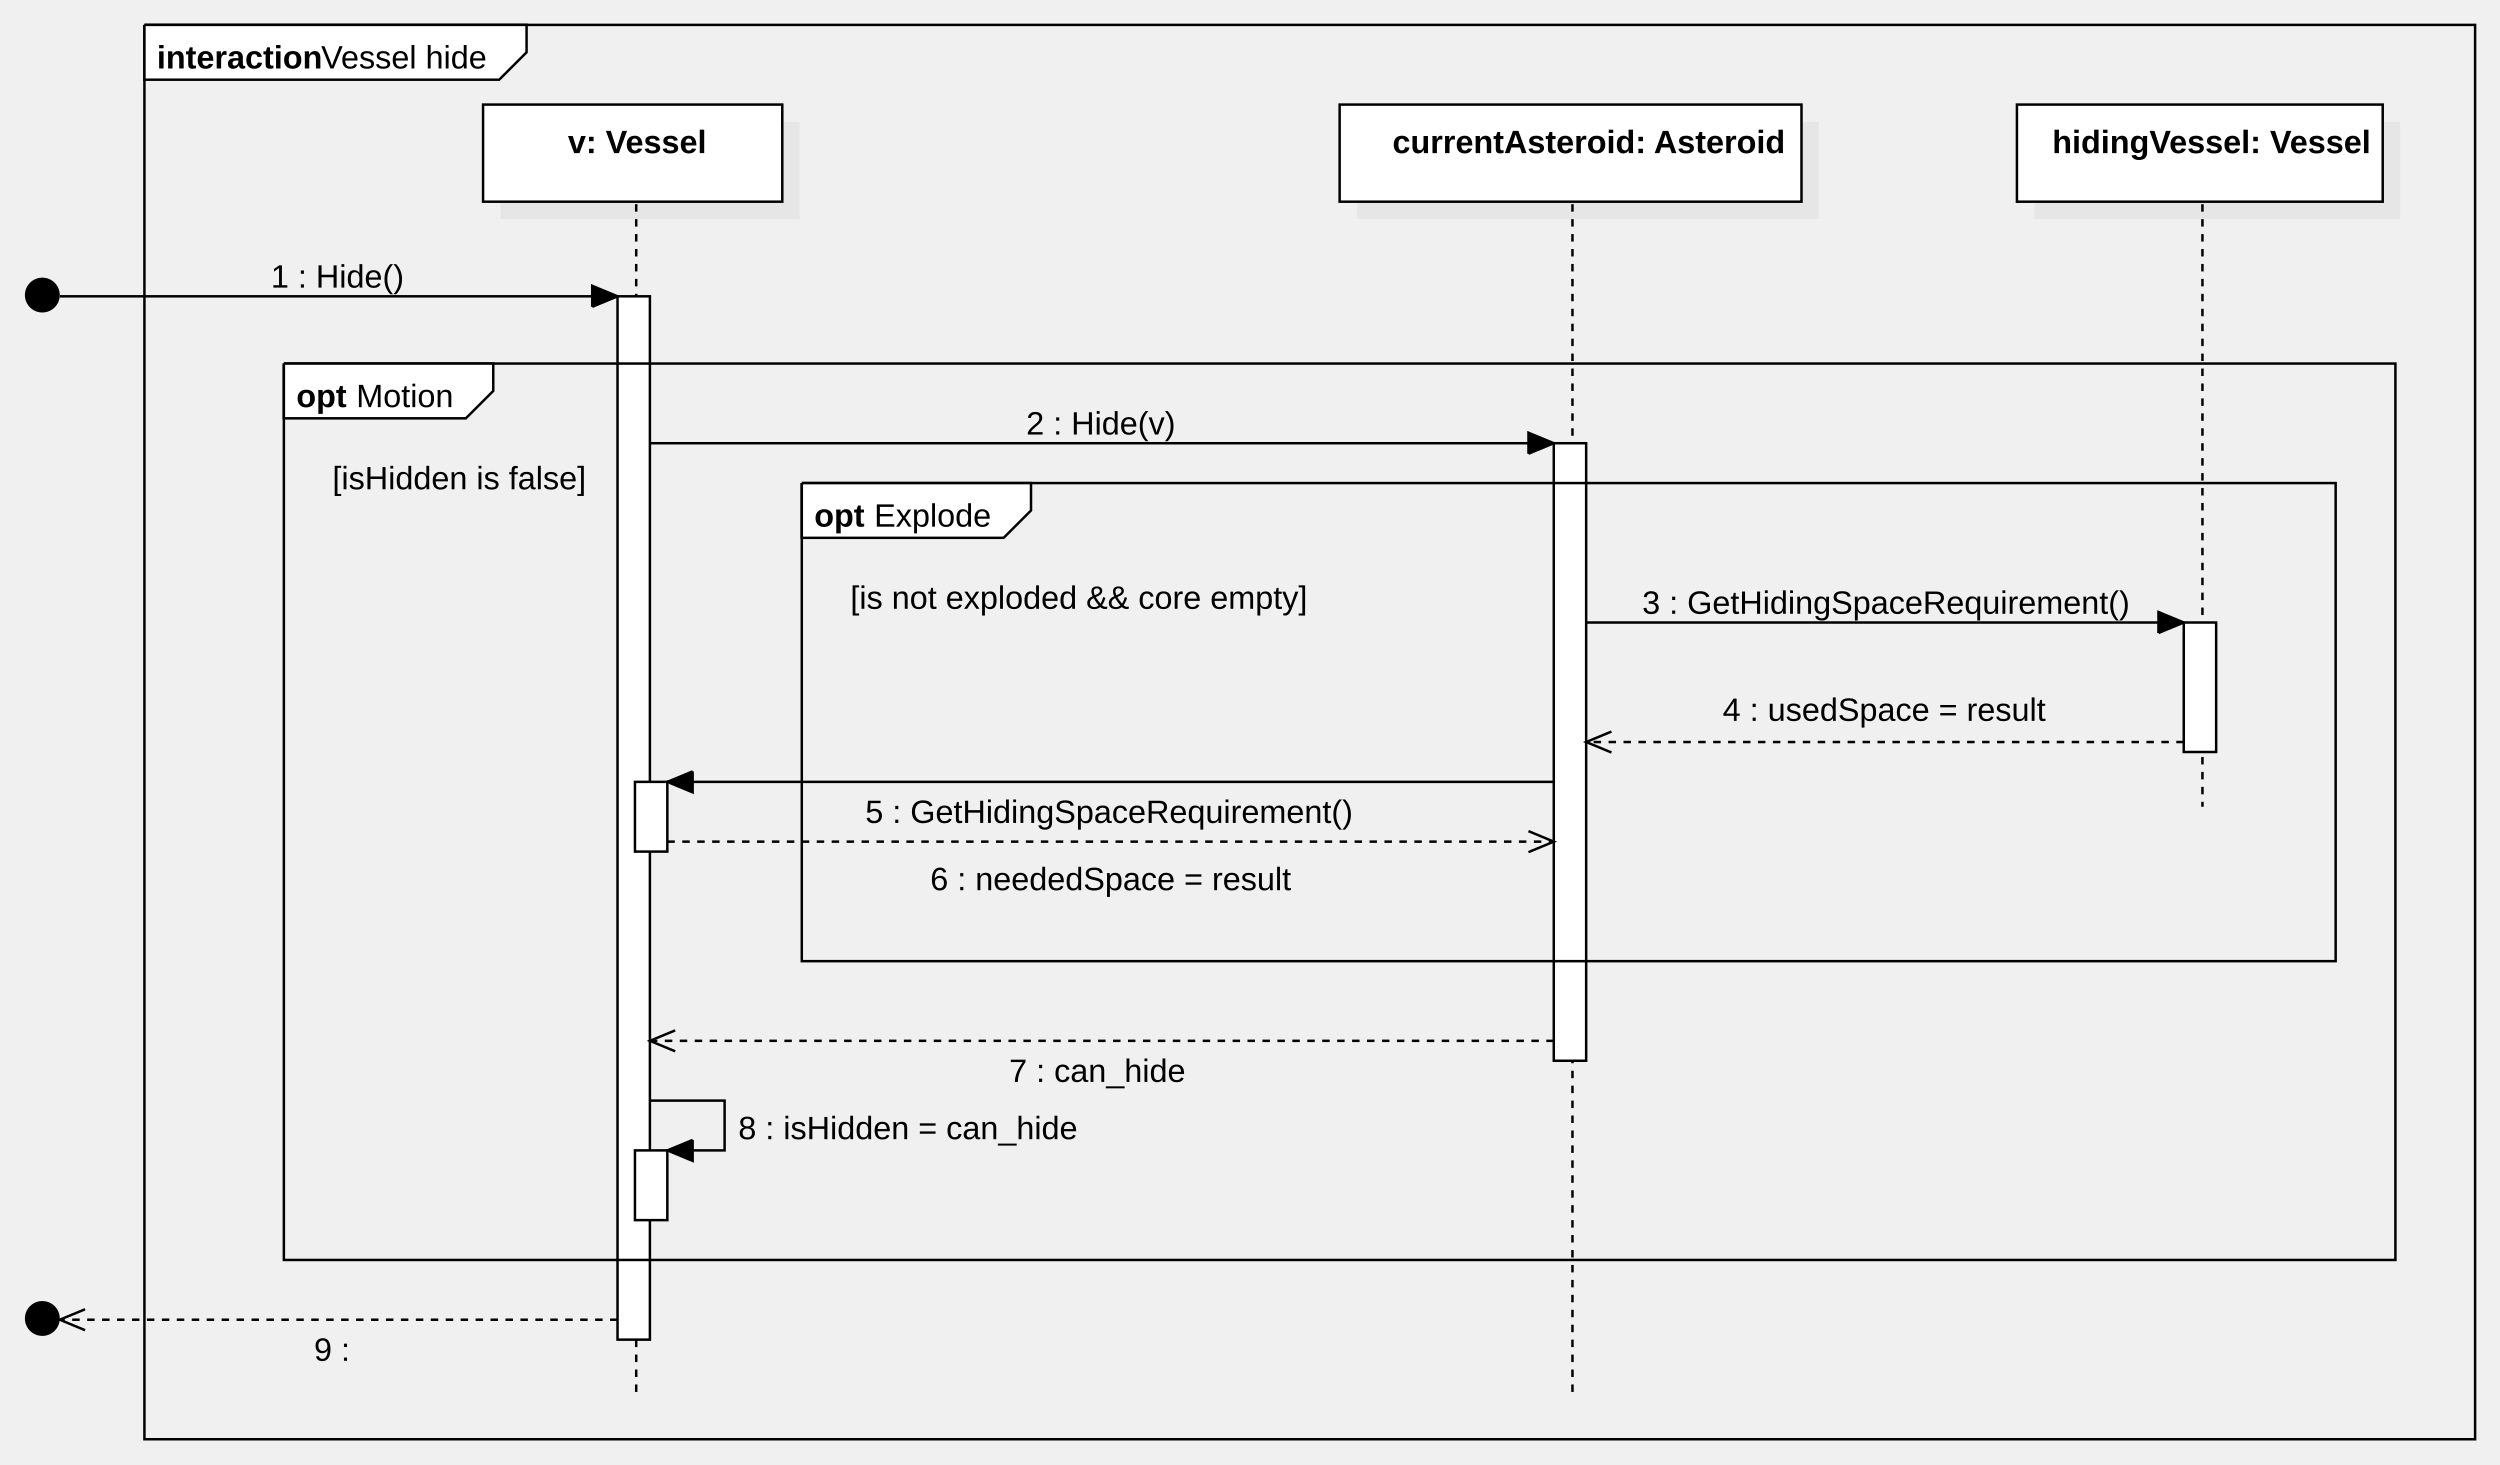
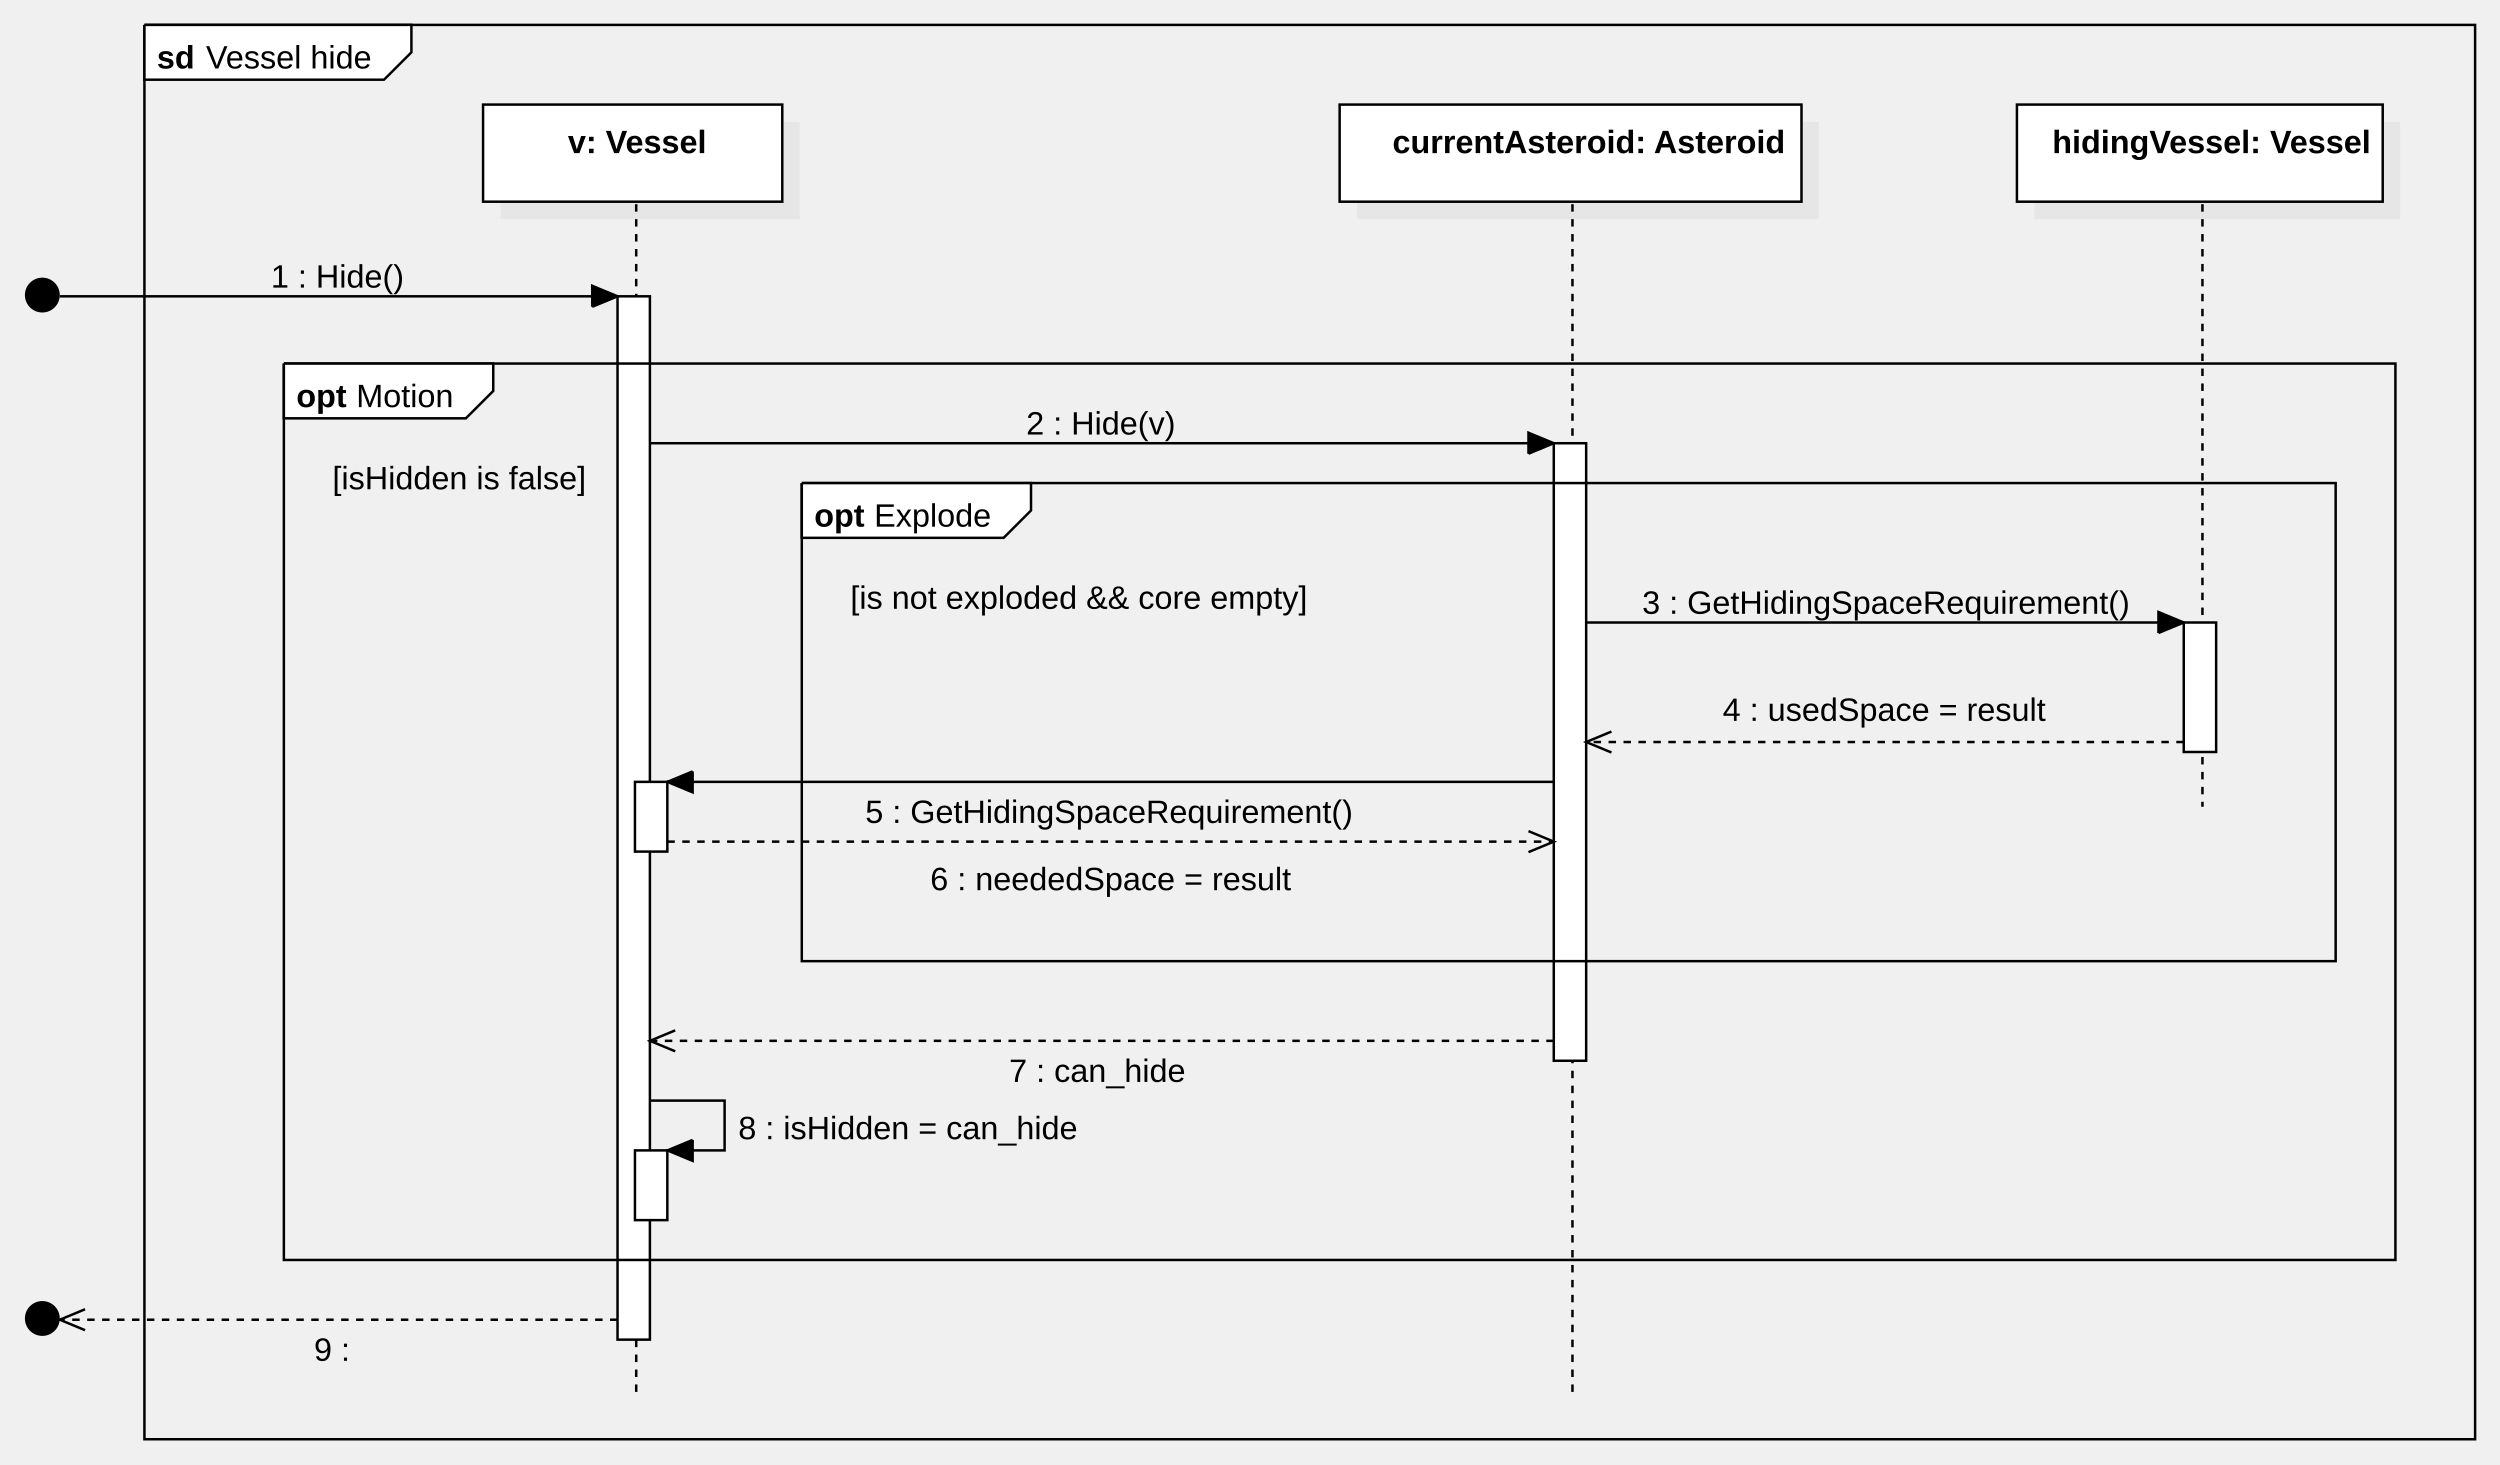
<svg xmlns="http://www.w3.org/2000/svg" version="1.1" width="1004" height="588">
  <defs />
  <g>
    <g transform="translate(-14,2) scale(1,1)">
      <path fill="none" stroke="#000000" d="M 72 8 L 1008 8 L 1008 576 L 72 576 L 72 8" stroke-miterlimit="10" />
    </g>
    <g transform="translate(-14,2) scale(1,1)">
-       <path fill="#ffffff" stroke="none" d="M 72 8 L 72 30 L 214.471 30 L 225.471 19 L 225.471 8 L 72 8" />
-     </g>
-     <g transform="translate(-14,2) scale(1,1)">
-       <path fill="none" stroke="#000000" d="M 72 8 L 72 30 L 214.471 30 L 225.471 19 L 225.471 8 L 72 8 L 72 8" stroke-miterlimit="10" />
-     </g>
-     <g transform="translate(-14,2) scale(1,1)">
-       <g>
-         <path fill="none" stroke="none" />
-         <text fill="#000000" stroke="none" font-family="Arial" font-size="13px" font-style="normal" font-weight="normal" text-decoration="none" x="142.979" y="25.5">Vessel hide</text>
-       </g>
-     </g>
-     <g transform="translate(-14,2) scale(1,1)">
-       <g>
-         <path fill="none" stroke="none" />
-         <text fill="#000000" stroke="none" font-family="Arial" font-size="13px" font-style="normal" font-weight="bold" text-decoration="none" x="77" y="25.5">interaction</text>
+       <path fill="#ffffff" stroke="none" d="M 72 8 L 72 30 L 168.222 30 L 179.222 19 L 179.222 8 L 72 8" />
+     </g>
+     <g transform="translate(-14,2) scale(1,1)">
+       <path fill="none" stroke="#000000" d="M 72 8 L 72 30 L 168.222 30 L 179.222 19 L 179.222 8 L 72 8 L 72 8" stroke-miterlimit="10" />
+     </g>
+     <g transform="translate(-14,2) scale(1,1)">
+       <g>
+         <path fill="none" stroke="none" />
+         <text fill="#000000" stroke="none" font-family="Arial" font-size="13px" font-style="normal" font-weight="normal" text-decoration="none" x="96.73" y="25.5">Vessel hide</text>
+       </g>
+     </g>
+     <g transform="translate(-14,2) scale(1,1)">
+       <g>
+         <path fill="none" stroke="none" />
+         <text fill="#000000" stroke="none" font-family="Arial" font-size="13px" font-style="normal" font-weight="bold" text-decoration="none" x="77" y="25.5">sd</text>
      </g>
    </g>
    <g transform="translate(-14,2) scale(1,1)">
      <rect fill="#C0C0C0" stroke="none" x="215" y="47" width="120.163" height="39" opacity="0.2" />
    </g>
    <g transform="translate(-14,2) scale(1,1)">
      <rect fill="#ffffff" stroke="none" x="208" y="40" width="120.163" height="39" />
    </g>
    <g transform="translate(-14,2) scale(1,1)">
      <path fill="none" stroke="#000000" d="M 208 40 L 328.163 40 L 328.163 79 L 208 79 L 208 40 Z Z" stroke-miterlimit="10" />
    </g>
    <g transform="translate(-14,2) scale(1,1)">
      <g>
        <path fill="none" stroke="none" />
        <text fill="#000000" stroke="none" font-family="Arial" font-size="13px" font-style="normal" font-weight="bold" text-decoration="none" x="242.069" y="59.5">v: Vessel</text>
      </g>
    </g>
    <g transform="translate(-14,2) scale(1,1)">
      <path fill="none" stroke="#000000" d="M 269.5 80 L 269.5 560" stroke-miterlimit="10" stroke-dasharray="3" />
    </g>
    <g transform="translate(-14,2) scale(1,1)">
      <rect fill="#C0C0C0" stroke="none" x="559" y="47" width="185.48" height="39" opacity="0.2" />
    </g>
    <g transform="translate(-14,2) scale(1,1)">
      <rect fill="#ffffff" stroke="none" x="552" y="40" width="185.48" height="39" />
    </g>
    <g transform="translate(-14,2) scale(1,1)">
      <path fill="none" stroke="#000000" d="M 552 40 L 737.48 40 L 737.48 79 L 552 79 L 552 40 Z Z" stroke-miterlimit="10" />
    </g>
    <g transform="translate(-14,2) scale(1,1)">
      <g>
        <path fill="none" stroke="none" />
        <text fill="#000000" stroke="none" font-family="Arial" font-size="13px" font-style="normal" font-weight="bold" text-decoration="none" x="573.208" y="59.5">currentAsteroid: Asteroid</text>
      </g>
    </g>
    <g transform="translate(-14,2) scale(1,1)">
      <path fill="none" stroke="#000000" d="M 645.5 80 L 645.5 560" stroke-miterlimit="10" stroke-dasharray="3" />
    </g>
    <g transform="translate(-14,2) scale(1,1)">
      <rect fill="#C0C0C0" stroke="none" x="831" y="47" width="146.899" height="39" opacity="0.2" />
    </g>
    <g transform="translate(-14,2) scale(1,1)">
      <rect fill="#ffffff" stroke="none" x="824" y="40" width="146.899" height="39" />
    </g>
    <g transform="translate(-14,2) scale(1,1)">
      <path fill="none" stroke="#000000" d="M 824 40 L 970.899 40 L 970.899 79 L 824 79 L 824 40 Z Z" stroke-miterlimit="10" />
    </g>
    <g transform="translate(-14,2) scale(1,1)">
      <g>
        <path fill="none" stroke="none" />
        <text fill="#000000" stroke="none" font-family="Arial" font-size="13px" font-style="normal" font-weight="bold" text-decoration="none" x="838.188" y="59.5">hidingVessel: Vessel</text>
      </g>
    </g>
    <g transform="translate(-14,2) scale(1,1)">
      <path fill="none" stroke="#000000" d="M 898.5 80 L 898.5 322" stroke-miterlimit="10" stroke-dasharray="3" />
    </g>
    <g transform="translate(-14,2) scale(1,1)">
      <path fill="#000000" stroke="none" d="M 24 116.5 C 24 112.634 27.134 109.5 31 109.5 C 34.866 109.5 38 112.634 38 116.5 C 38 120.366 34.866 123.5 31 123.5 C 27.134 123.5 24 120.366 24 116.5 Z" />
    </g>
    <g transform="translate(-14,2) scale(1,1)">
      <path fill="#000000" stroke="none" d="M 24 527.5 C 24 523.634 27.134 520.5 31 520.5 C 34.866 520.5 38 523.634 38 527.5 C 38 531.366 34.866 534.5 31 534.5 C 27.134 534.5 24 531.366 24 527.5 Z" />
    </g>
    <g transform="translate(-14,2) scale(1,1)">
      <path fill="none" stroke="#000000" d="M 38 117 L 262 117" stroke-miterlimit="10" />
    </g>
    <g transform="translate(-14,2) scale(1,1)">
      <path fill="#000000" stroke="none" d="M 251.837 121.21 L 262 117 L 251.837 112.79" />
    </g>
    <g transform="translate(-14,2) scale(1,1)">
      <path fill="none" stroke="#000000" d="M 251.837 121.21 L 262 117 L 251.837 112.79 L 251.837 121.21" stroke-miterlimit="10" />
    </g>
    <g transform="translate(-14,2) scale(1,1)">
      <g>
        <path fill="none" stroke="none" />
        <text fill="#000000" stroke="none" font-family="Arial" font-size="13px" font-style="normal" font-weight="normal" text-decoration="none" x="122.792" y="113.5">1 : Hide()</text>
      </g>
    </g>
    <g transform="translate(-14,2) scale(1,1)">
      <rect fill="#ffffff" stroke="none" x="262" y="117" width="13" height="419" />
    </g>
    <g transform="translate(-14,2) scale(1,1)">
      <path fill="none" stroke="#000000" d="M 262 117 L 275 117 L 275 536 L 262 536 L 262 117 Z Z" stroke-miterlimit="10" />
    </g>
    <g transform="translate(-14,2) scale(1,1)">
      <path fill="none" stroke="#000000" d="M 275 176 L 638 176" stroke-miterlimit="10" />
    </g>
    <g transform="translate(-14,2) scale(1,1)">
      <path fill="#000000" stroke="none" d="M 627.837 180.21 L 638 176 L 627.837 171.79" />
    </g>
    <g transform="translate(-14,2) scale(1,1)">
      <path fill="none" stroke="#000000" d="M 627.837 180.21 L 638 176 L 627.837 171.79 L 627.837 180.21" stroke-miterlimit="10" />
    </g>
    <g transform="translate(-14,2) scale(1,1)">
      <g>
        <path fill="none" stroke="none" />
        <text fill="#000000" stroke="none" font-family="Arial" font-size="13px" font-style="normal" font-weight="normal" text-decoration="none" x="426.121" y="172.5">2 : Hide(v)</text>
      </g>
    </g>
    <g transform="translate(-14,2) scale(1,1)">
      <rect fill="#ffffff" stroke="none" x="638" y="176" width="13" height="248" />
    </g>
    <g transform="translate(-14,2) scale(1,1)">
      <path fill="none" stroke="#000000" d="M 638 176 L 651 176 L 651 424 L 638 424 L 638 176 Z Z" stroke-miterlimit="10" />
    </g>
    <g transform="translate(-14,2) scale(1,1)">
      <path fill="none" stroke="#000000" d="M 651 248 L 891 248" stroke-miterlimit="10" />
    </g>
    <g transform="translate(-14,2) scale(1,1)">
      <path fill="#000000" stroke="none" d="M 880.837 252.21 L 891 248 L 880.837 243.79" />
    </g>
    <g transform="translate(-14,2) scale(1,1)">
      <path fill="none" stroke="#000000" d="M 880.837 252.21 L 891 248 L 880.837 243.79 L 880.837 252.21" stroke-miterlimit="10" />
    </g>
    <g transform="translate(-14,2) scale(1,1)">
      <g>
        <path fill="none" stroke="none" />
        <text fill="#000000" stroke="none" font-family="Arial" font-size="13px" font-style="normal" font-weight="normal" text-decoration="none" x="673.5" y="244.5">3 : GetHidingSpaceRequirement()</text>
      </g>
    </g>
    <g transform="translate(-14,2) scale(1,1)">
      <rect fill="#ffffff" stroke="none" x="891" y="248" width="13" height="52" />
    </g>
    <g transform="translate(-14,2) scale(1,1)">
      <path fill="none" stroke="#000000" d="M 891 248 L 904 248 L 904 300 L 891 300 L 891 248 Z Z" stroke-miterlimit="10" />
    </g>
    <g transform="translate(-14,2) scale(1,1)">
      <path fill="none" stroke="#000000" d="M 891 296 L 651 296" stroke-miterlimit="10" stroke-dasharray="3" />
    </g>
    <g transform="translate(-14,2) scale(1,1)">
      <path fill="none" stroke="#000000" d="M 661.163 291.79 L 651 296 L 661.163 300.21" stroke-miterlimit="10" />
    </g>
    <g transform="translate(-14,2) scale(1,1)">
      <g>
        <path fill="none" stroke="none" />
        <text fill="#000000" stroke="none" font-family="Arial" font-size="13px" font-style="normal" font-weight="normal" text-decoration="none" x="705.829" y="287.5">4 : usedSpace = result</text>
      </g>
    </g>
    <g transform="translate(-14,2) scale(1,1)">
      <path fill="none" stroke="#000000" d="M 638 312 L 282 312" stroke-miterlimit="10" />
    </g>
    <g transform="translate(-14,2) scale(1,1)">
      <path fill="#000000" stroke="none" d="M 292.163 307.79 L 282 312 L 292.163 316.21" />
    </g>
    <g transform="translate(-14,2) scale(1,1)">
      <path fill="none" stroke="#000000" d="M 292.163 307.79 L 282 312 L 292.163 316.21 L 292.163 307.79" stroke-miterlimit="10" />
    </g>
    <g transform="translate(-14,2) scale(1,1)">
      <g>
        <path fill="none" stroke="none" />
        <text fill="#000000" stroke="none" font-family="Arial" font-size="13px" font-style="normal" font-weight="normal" text-decoration="none" x="361.5" y="328.5">5 : GetHidingSpaceRequirement()</text>
      </g>
    </g>
    <g transform="translate(-14,2) scale(1,1)">
      <rect fill="#ffffff" stroke="none" x="269" y="312" width="13" height="28" />
    </g>
    <g transform="translate(-14,2) scale(1,1)">
      <path fill="none" stroke="#000000" d="M 269 312 L 282 312 L 282 340 L 269 340 L 269 312 Z Z" stroke-miterlimit="10" />
    </g>
    <g transform="translate(-14,2) scale(1,1)">
      <path fill="none" stroke="#000000" d="M 282 336 L 638 336" stroke-miterlimit="10" stroke-dasharray="3" />
    </g>
    <g transform="translate(-14,2) scale(1,1)">
      <path fill="none" stroke="#000000" d="M 627.837 340.21 L 638 336 L 627.837 331.79" stroke-miterlimit="10" />
    </g>
    <g transform="translate(-14,2) scale(1,1)">
      <g>
        <path fill="none" stroke="none" />
        <text fill="#000000" stroke="none" font-family="Arial" font-size="13px" font-style="normal" font-weight="normal" text-decoration="none" x="387.595" y="355.5">6 : neededSpace = result</text>
      </g>
    </g>
    <g transform="translate(-14,2) scale(1,1)">
      <path fill="none" stroke="#000000" d="M 638 416 L 275 416" stroke-miterlimit="10" stroke-dasharray="3" />
    </g>
    <g transform="translate(-14,2) scale(1,1)">
      <path fill="none" stroke="#000000" d="M 285.163 411.79 L 275 416 L 285.163 420.21" stroke-miterlimit="10" />
    </g>
    <g transform="translate(-14,2) scale(1,1)">
      <g>
        <path fill="none" stroke="none" />
        <text fill="#000000" stroke="none" font-family="Arial" font-size="13px" font-style="normal" font-weight="normal" text-decoration="none" x="419.263" y="432.5">7 : can_hide</text>
      </g>
    </g>
    <g transform="translate(-14,2) scale(1,1)">
      <path fill="none" stroke="#000000" d="M 275 440 L 305 440 L 305 460 L 282 460" stroke-miterlimit="10" />
    </g>
    <g transform="translate(-14,2) scale(1,1)">
      <path fill="#000000" stroke="none" d="M 292.163 455.79 L 282 460 L 292.163 464.21" />
    </g>
    <g transform="translate(-14,2) scale(1,1)">
      <path fill="none" stroke="#000000" d="M 292.163 455.79 L 282 460 L 292.163 464.21 L 292.163 455.79" stroke-miterlimit="10" />
    </g>
    <g transform="translate(-14,2) scale(1,1)">
      <g>
        <path fill="none" stroke="none" />
        <text fill="#000000" stroke="none" font-family="Arial" font-size="13px" font-style="normal" font-weight="normal" text-decoration="none" x="310.5" y="455.5">8 : isHidden = can_hide</text>
      </g>
    </g>
    <g transform="translate(-14,2) scale(1,1)">
      <rect fill="#ffffff" stroke="none" x="269" y="460" width="13" height="28" />
    </g>
    <g transform="translate(-14,2) scale(1,1)">
      <path fill="none" stroke="#000000" d="M 269 460 L 282 460 L 282 488 L 269 488 L 269 460 Z Z" stroke-miterlimit="10" />
    </g>
    <g transform="translate(-14,2) scale(1,1)">
      <path fill="none" stroke="#000000" d="M 262 528 L 38 528" stroke-miterlimit="10" stroke-dasharray="3" />
    </g>
    <g transform="translate(-14,2) scale(1,1)">
      <path fill="none" stroke="#000000" d="M 48.163 523.79 L 38 528 L 48.163 532.21" stroke-miterlimit="10" />
    </g>
    <g transform="translate(-14,2) scale(1,1)">
      <g>
        <path fill="none" stroke="none" />
        <text fill="#000000" stroke="none" font-family="Arial" font-size="13px" font-style="normal" font-weight="normal" text-decoration="none" x="140.104" y="544.5">9 : </text>
      </g>
    </g>
    <g transform="translate(-14,2) scale(1,1)">
      <path fill="none" stroke="#000000" d="M 128 144 L 976 144 L 976 504 L 128 504 L 128 144" stroke-miterlimit="10" />
    </g>
    <g transform="translate(-14,2) scale(1,1)">
      <path fill="#ffffff" stroke="none" d="M 128 144 L 128 166 L 201.091 166 L 212.091 155 L 212.091 144 L 128 144" />
    </g>
    <g transform="translate(-14,2) scale(1,1)">
      <path fill="none" stroke="#000000" d="M 128 144 L 128 166 L 201.091 166 L 212.091 155 L 212.091 144 L 128 144 L 128 144" stroke-miterlimit="10" />
    </g>
    <g transform="translate(-14,2) scale(1,1)">
      <g>
        <path fill="none" stroke="none" />
        <text fill="#000000" stroke="none" font-family="Arial" font-size="13px" font-style="normal" font-weight="normal" text-decoration="none" x="157.072" y="161.5">Motion</text>
      </g>
    </g>
    <g transform="translate(-14,2) scale(1,1)">
      <g>
        <path fill="none" stroke="none" />
        <text fill="#000000" stroke="none" font-family="Arial" font-size="13px" font-style="normal" font-weight="bold" text-decoration="none" x="133" y="161.5">opt</text>
      </g>
    </g>
    <g transform="translate(-14,2) scale(1,1)">
      <g>
        <path fill="none" stroke="none" />
        <text fill="#000000" stroke="none" font-family="Arial" font-size="13px" font-style="normal" font-weight="normal" text-decoration="none" x="147.5" y="194.5">[isHidden  is false]</text>
      </g>
    </g>
    <g transform="translate(-14,2) scale(1,1)">
      <path fill="none" stroke="#000000" d="M 336 192 L 952 192 L 952 384 L 336 384 L 336 192" stroke-miterlimit="10" />
    </g>
    <g transform="translate(-14,2) scale(1,1)">
      <path fill="#ffffff" stroke="none" d="M 336 192 L 336 214 L 417.051 214 L 428.051 203 L 428.051 192 L 336 192" />
    </g>
    <g transform="translate(-14,2) scale(1,1)">
      <path fill="none" stroke="#000000" d="M 336 192 L 336 214 L 417.051 214 L 428.051 203 L 428.051 192 L 336 192 L 336 192" stroke-miterlimit="10" />
    </g>
    <g transform="translate(-14,2) scale(1,1)">
      <g>
        <path fill="none" stroke="none" />
        <text fill="#000000" stroke="none" font-family="Arial" font-size="13px" font-style="normal" font-weight="normal" text-decoration="none" x="365.072" y="209.5">Explode</text>
      </g>
    </g>
    <g transform="translate(-14,2) scale(1,1)">
      <g>
        <path fill="none" stroke="none" />
        <text fill="#000000" stroke="none" font-family="Arial" font-size="13px" font-style="normal" font-weight="bold" text-decoration="none" x="341" y="209.5">opt</text>
      </g>
    </g>
    <g transform="translate(-14,2) scale(1,1)">
      <g>
        <path fill="none" stroke="none" />
        <text fill="#000000" stroke="none" font-family="Arial" font-size="13px" font-style="normal" font-weight="normal" text-decoration="none" x="355.5" y="242.5">[is not exploded &amp;&amp; core empty]</text>
      </g>
    </g>
  </g>
</svg>
